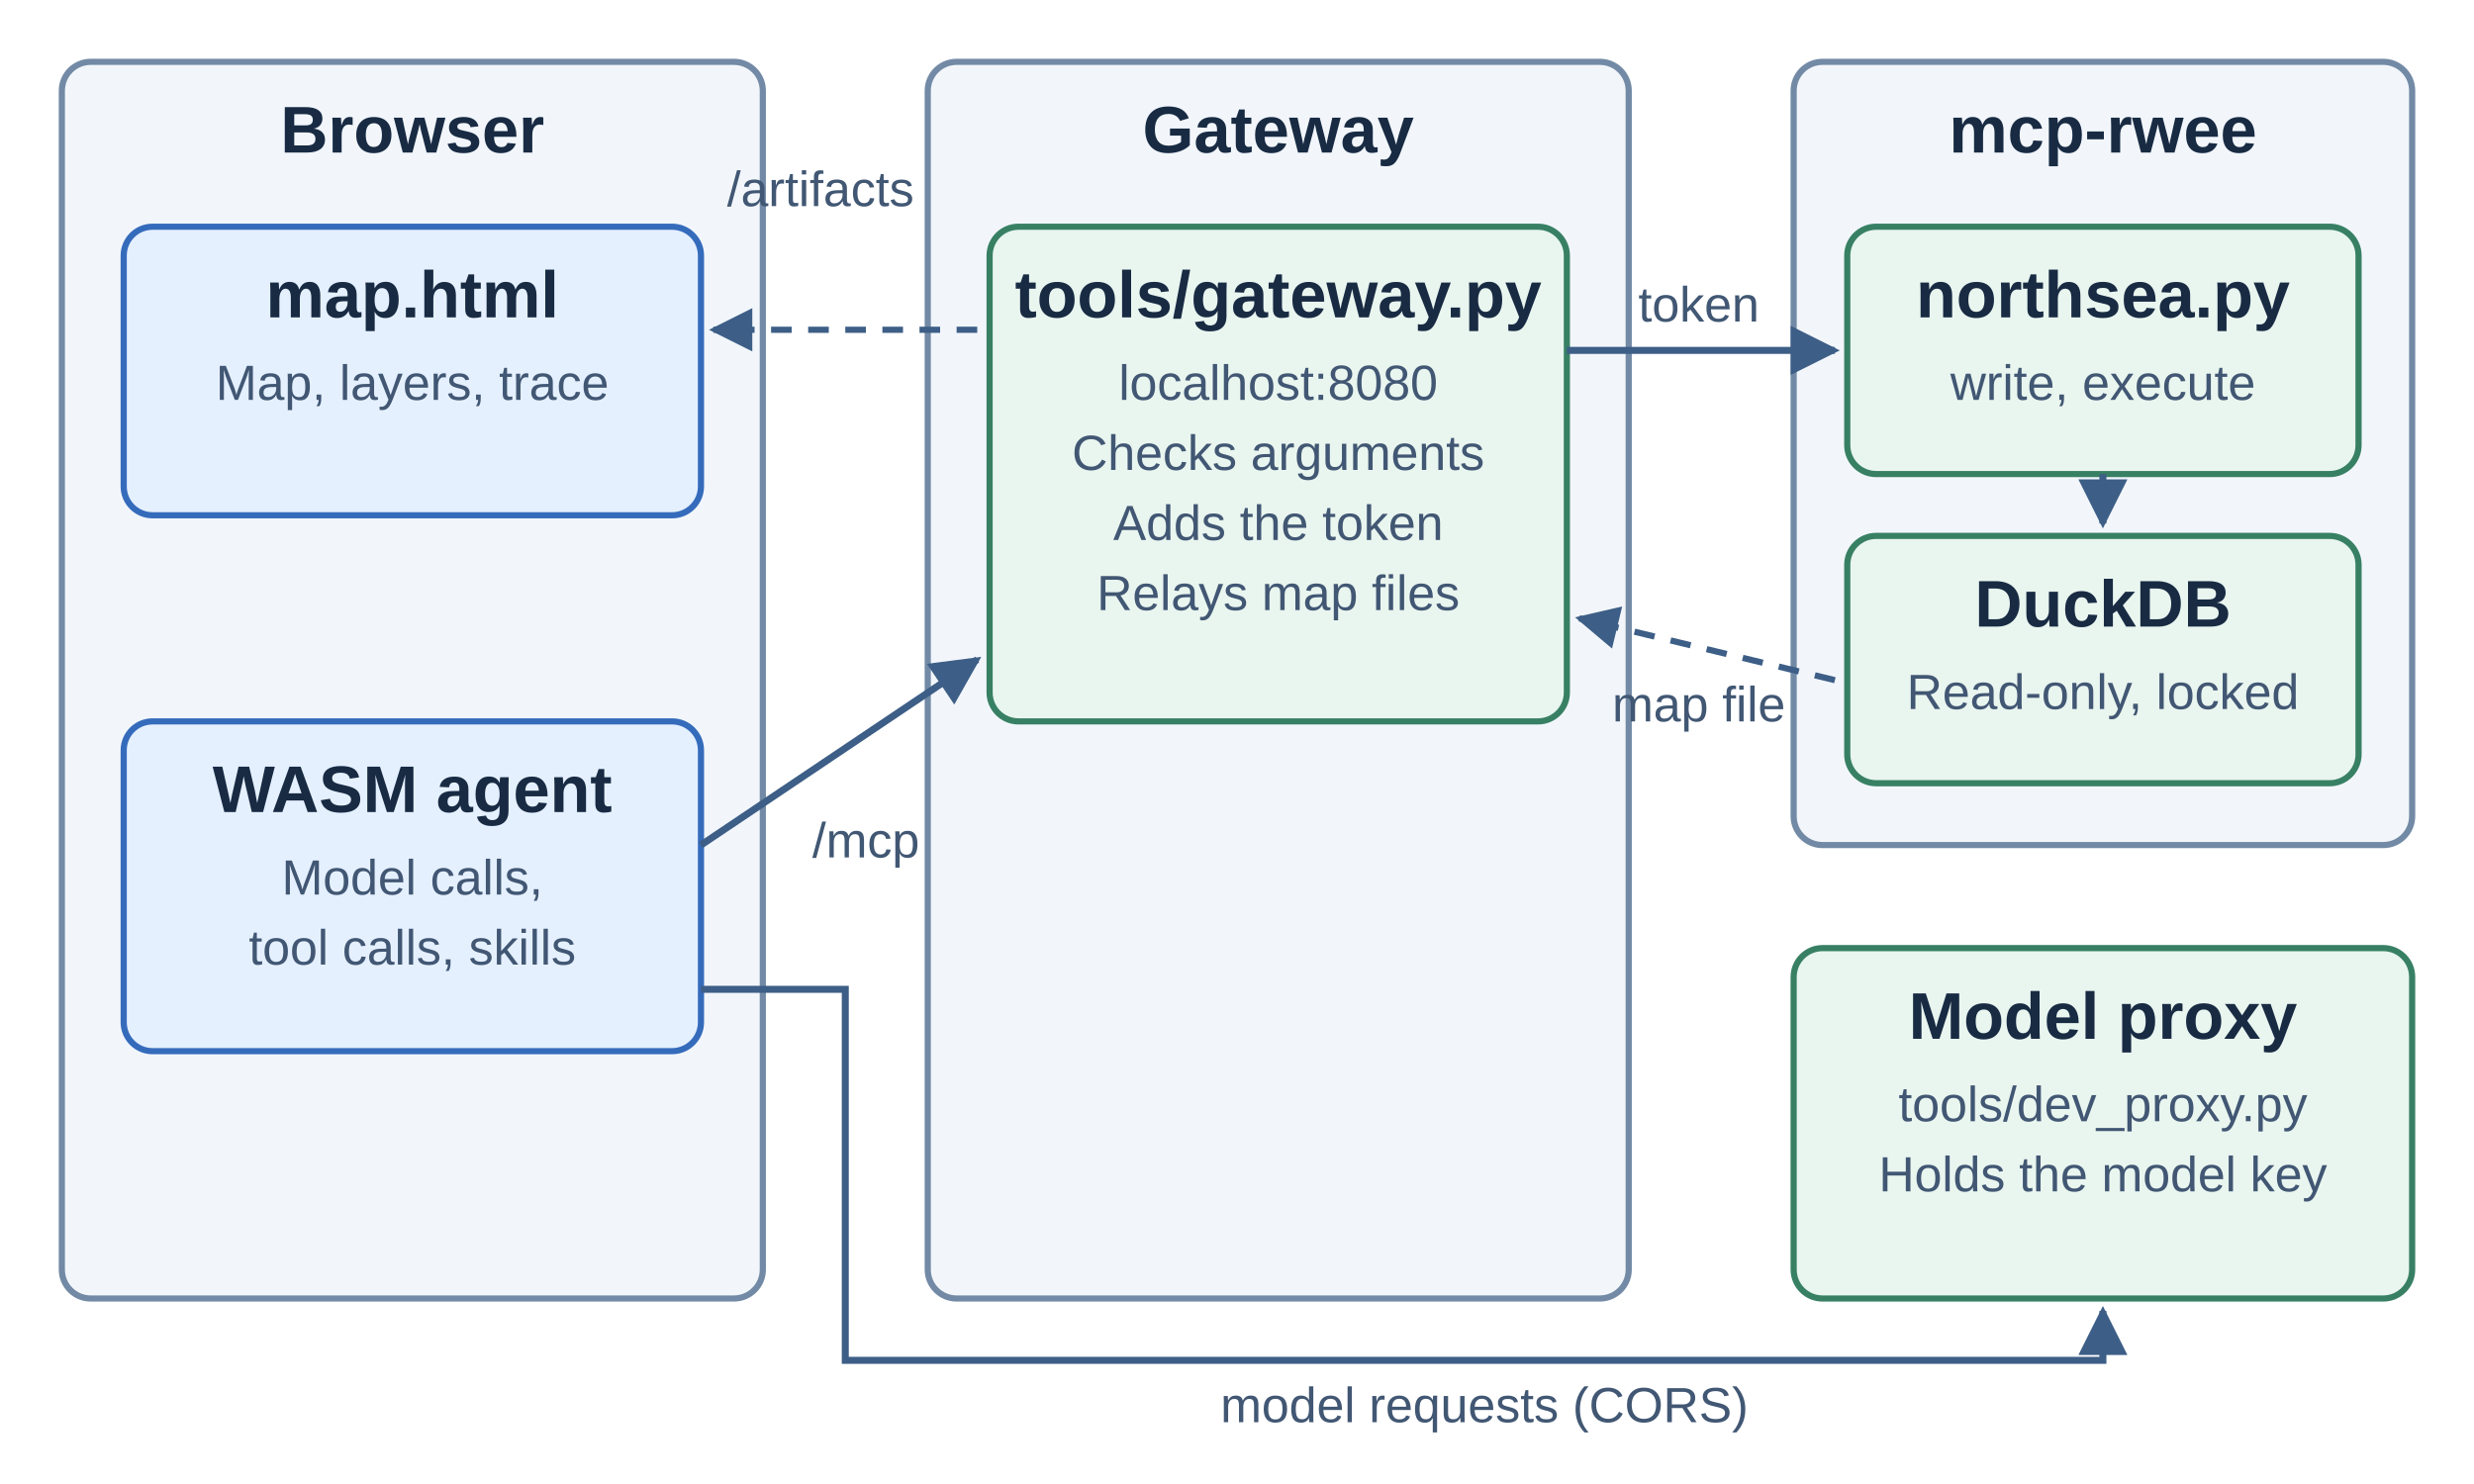
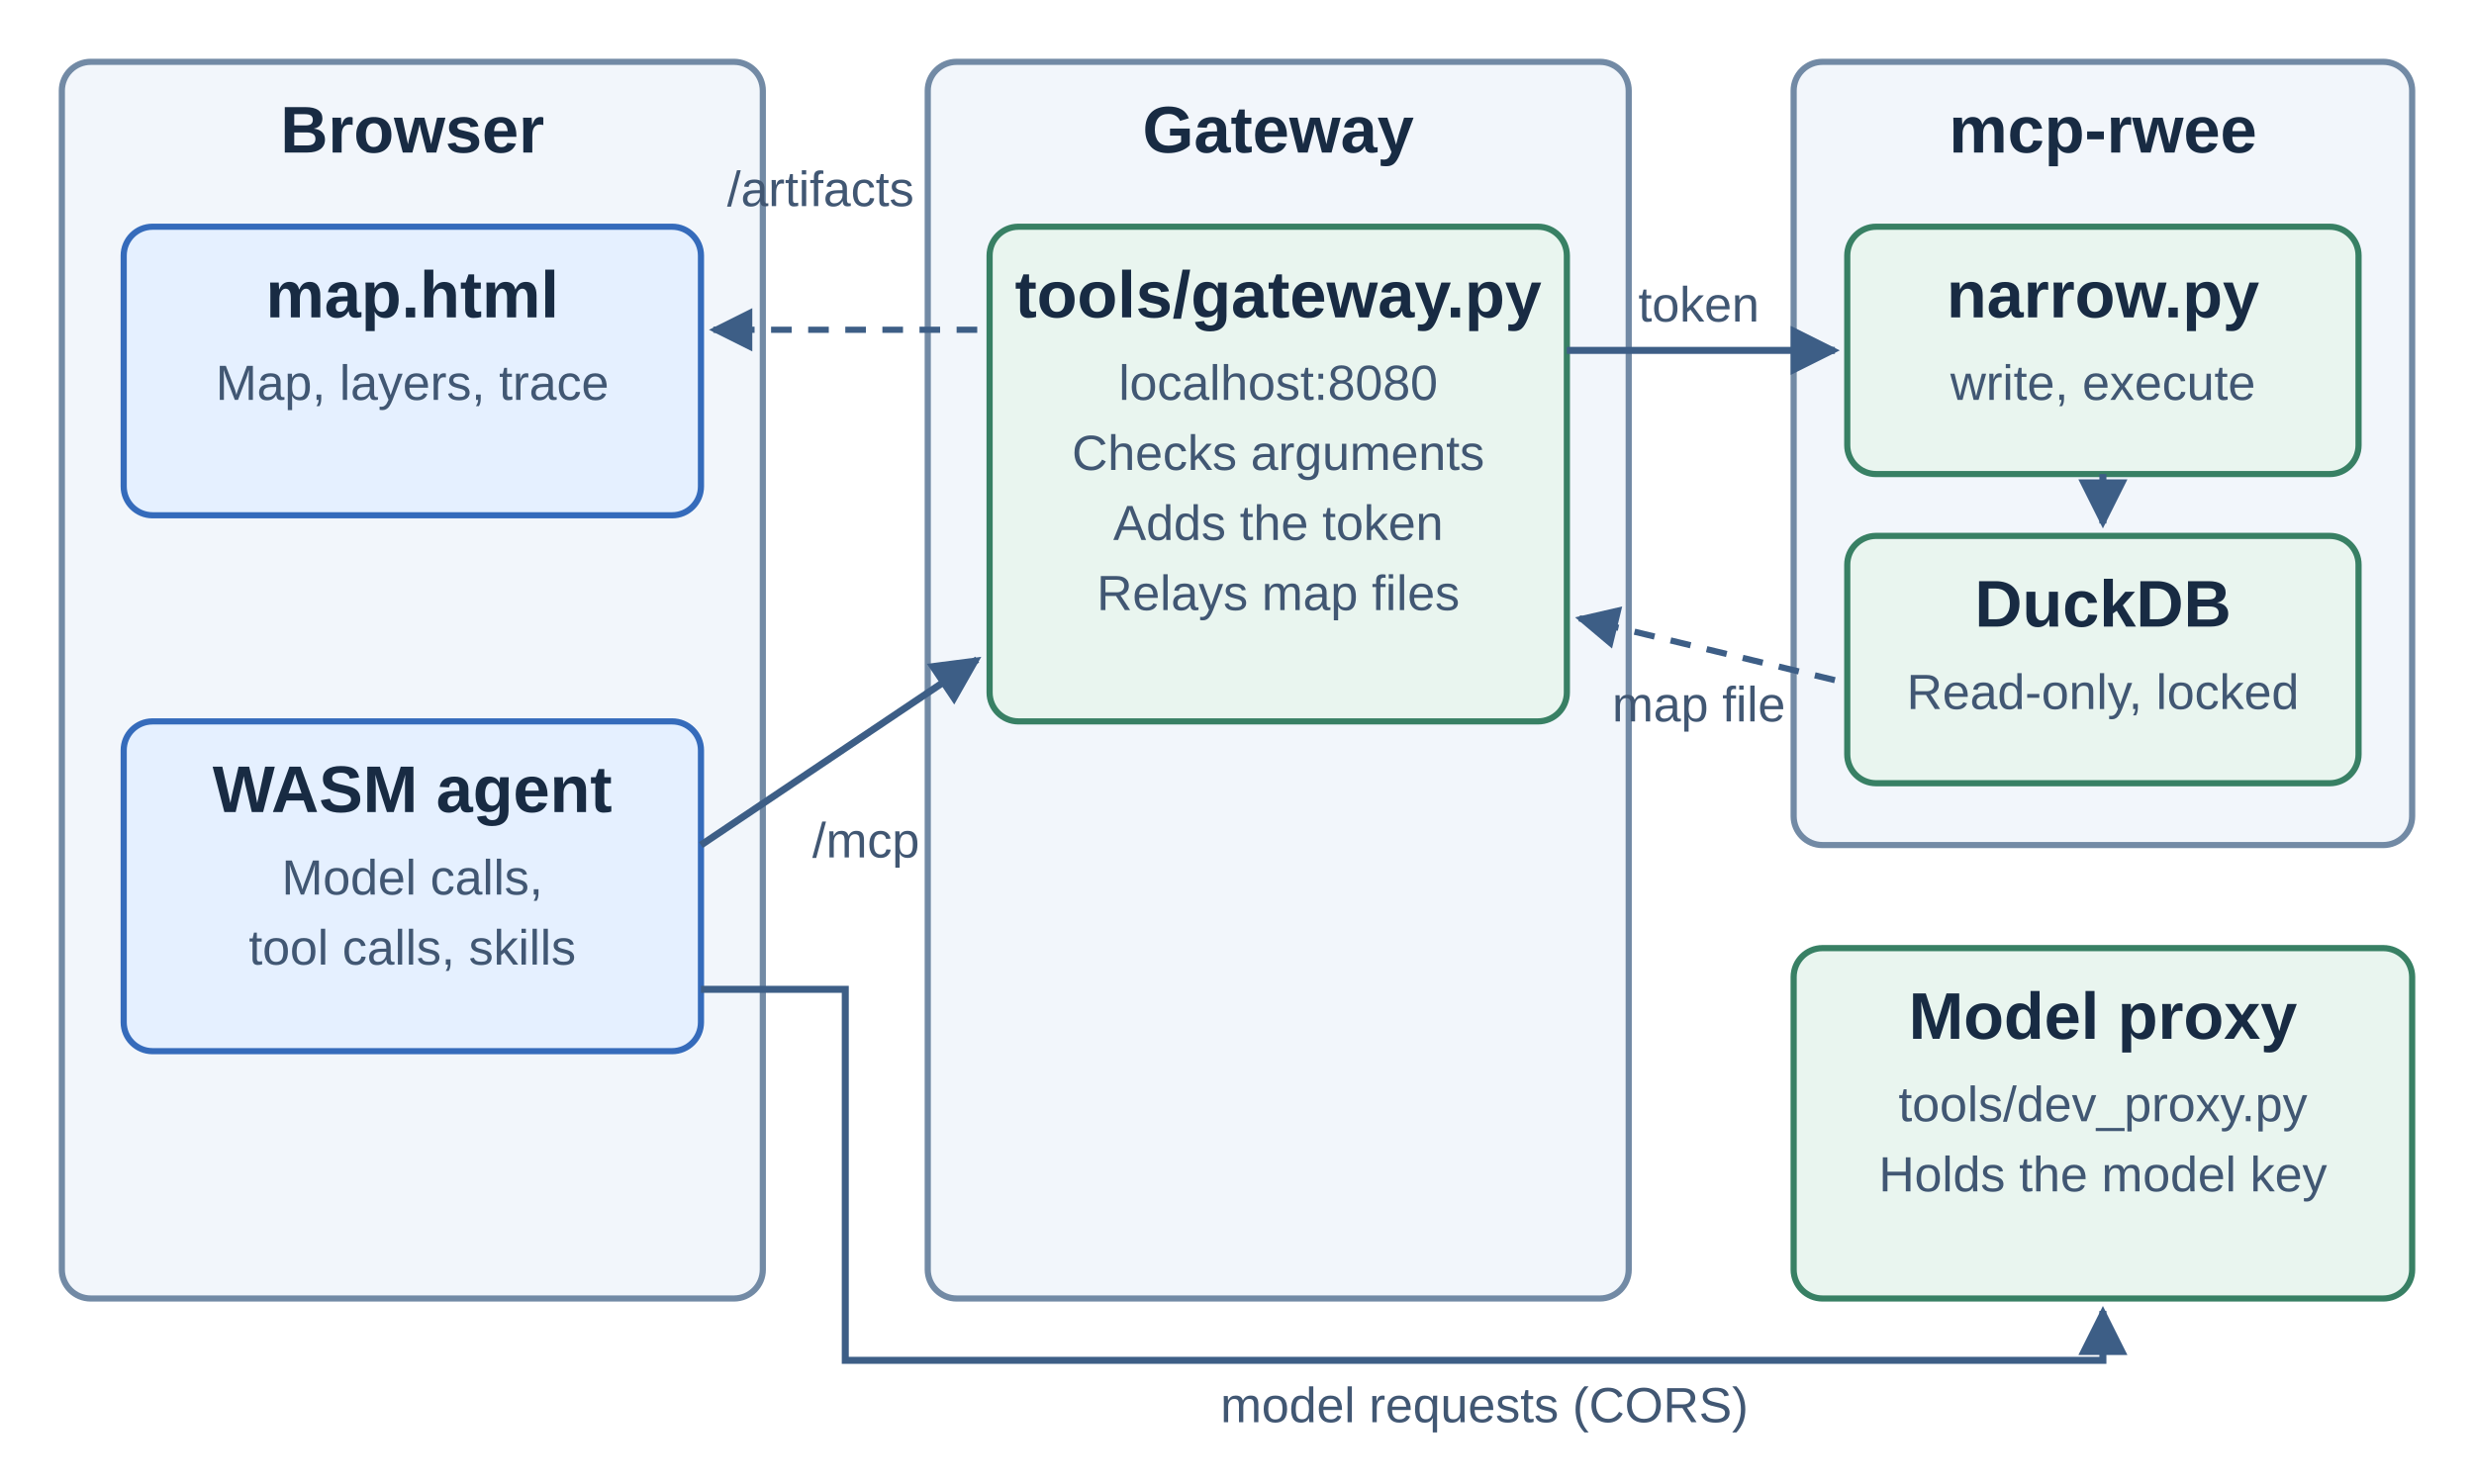
<svg xmlns="http://www.w3.org/2000/svg" width="600" height="360" viewBox="0 0 600 360" role="img" aria-labelledby="title desc">
  <defs>
    <marker id="arrow" viewBox="0 0 10 10" refX="9" refY="5" markerWidth="7" markerHeight="7" orient="auto">
      <path d="M0 0L10 5L0 10z" fill="#3d5e86" />
    </marker>
  </defs>
  <style>text{font-family:Arial,sans-serif;fill:#182b43;font-size:14px} .heading{font-size:16px;font-weight:700}.small{font-size:12px;fill:#415773}.mono{font-family:Consolas,monospace;font-size:12px;fill:#182b43}.box{fill:#f2f6fb;stroke:#728aa5;stroke-width:1.5}.blue{fill:#e5f0ff;stroke:#356bbb;stroke-width:1.5}.green{fill:#e9f5ef;stroke:#388064;stroke-width:1.5}.amber{fill:#fff4df;stroke:#9a6a15;stroke-width:1.5}.red{fill:#fdecec;stroke:#a33a3a;stroke-width:1.5}.line{fill:none;stroke:#3d5e86;stroke-width:1.7;marker-end:url(#arrow)}.dash{fill:none;stroke:#3d5e86;stroke-width:1.5;stroke-dasharray:5 4;marker-end:url(#arrow)}</style>
  <rect width="600" height="360" fill="white" />
  <rect x="15" y="15" width="170" height="300" rx="7" class="box" />
  <text x="100.0" y="37" text-anchor="middle" class="heading">Browser</text>
  <rect x="30" y="55" width="140" height="70" rx="7" class="blue" />
  <text x="100.0" y="77" text-anchor="middle" class="heading">map.html</text>
  <text x="100.0" y="97" text-anchor="middle" class="small">Map, layers, trace</text>
  <rect x="30" y="175" width="140" height="80" rx="7" class="blue" />
  <text x="100.0" y="197" text-anchor="middle" class="heading">WASM agent</text>
  <text x="100.0" y="217" text-anchor="middle" class="small">Model calls,</text>
  <text x="100.0" y="234" text-anchor="middle" class="small">tool calls, skills</text>
  <rect x="225" y="15" width="170" height="300" rx="7" class="box" />
  <text x="310.0" y="37" text-anchor="middle" class="heading">Gateway</text>
  <rect x="240" y="55" width="140" height="120" rx="7" class="green" />
  <text x="310.0" y="77" text-anchor="middle" class="heading">tools/gateway.py</text>
  <text x="310.0" y="97" text-anchor="middle" class="small">localhost:8080</text>
  <text x="310.0" y="114" text-anchor="middle" class="small">Checks arguments</text>
  <text x="310.0" y="131" text-anchor="middle" class="small">Adds the token</text>
  <text x="310.0" y="148" text-anchor="middle" class="small">Relays map files</text>
  <rect x="435" y="15" width="150" height="190" rx="7" class="box" />
  <text x="510.0" y="37" text-anchor="middle" class="heading">mcp-rwee</text>
  <rect x="448" y="55" width="124" height="60" rx="7" class="green" />
-   <text x="510.0" y="77" text-anchor="middle" class="heading">northsea.py</text>
+   <text x="510.0" y="77" text-anchor="middle" class="heading">narrow.py</text>
  <text x="510.0" y="97" text-anchor="middle" class="small">write, execute</text>
  <rect x="448" y="130" width="124" height="60" rx="7" class="green" />
  <text x="510.0" y="152" text-anchor="middle" class="heading">DuckDB</text>
  <text x="510.0" y="172" text-anchor="middle" class="small">Read-only, locked</text>
  <rect x="435" y="230" width="150" height="85" rx="7" class="green" />
  <text x="510.0" y="252" text-anchor="middle" class="heading">Model proxy</text>
  <text x="510.0" y="272" text-anchor="middle" class="small">tools/dev_proxy.py</text>
  <text x="510.0" y="289" text-anchor="middle" class="small">Holds the model key</text>
  <polyline points="170,205 237,160" class="line" />
  <text x="210" y="208" text-anchor="middle" class="small">/mcp</text>
  <polyline points="237,80 173,80" class="dash" />
  <text x="199" y="50" text-anchor="middle" class="small">/artifacts</text>
  <polyline points="380,85 445,85" class="line" />
  <text x="412" y="78" text-anchor="middle" class="small">token</text>
  <polyline points="510,115 510,127" class="line" />
  <polyline points="445,165 383,150" class="dash" />
  <text x="412" y="175" text-anchor="middle" class="small">map file</text>
  <polyline points="170,240 205,240 205,330 510,330 510,318" class="line" />
  <text x="360" y="345" text-anchor="middle" class="small">model requests (CORS)</text>
</svg>
